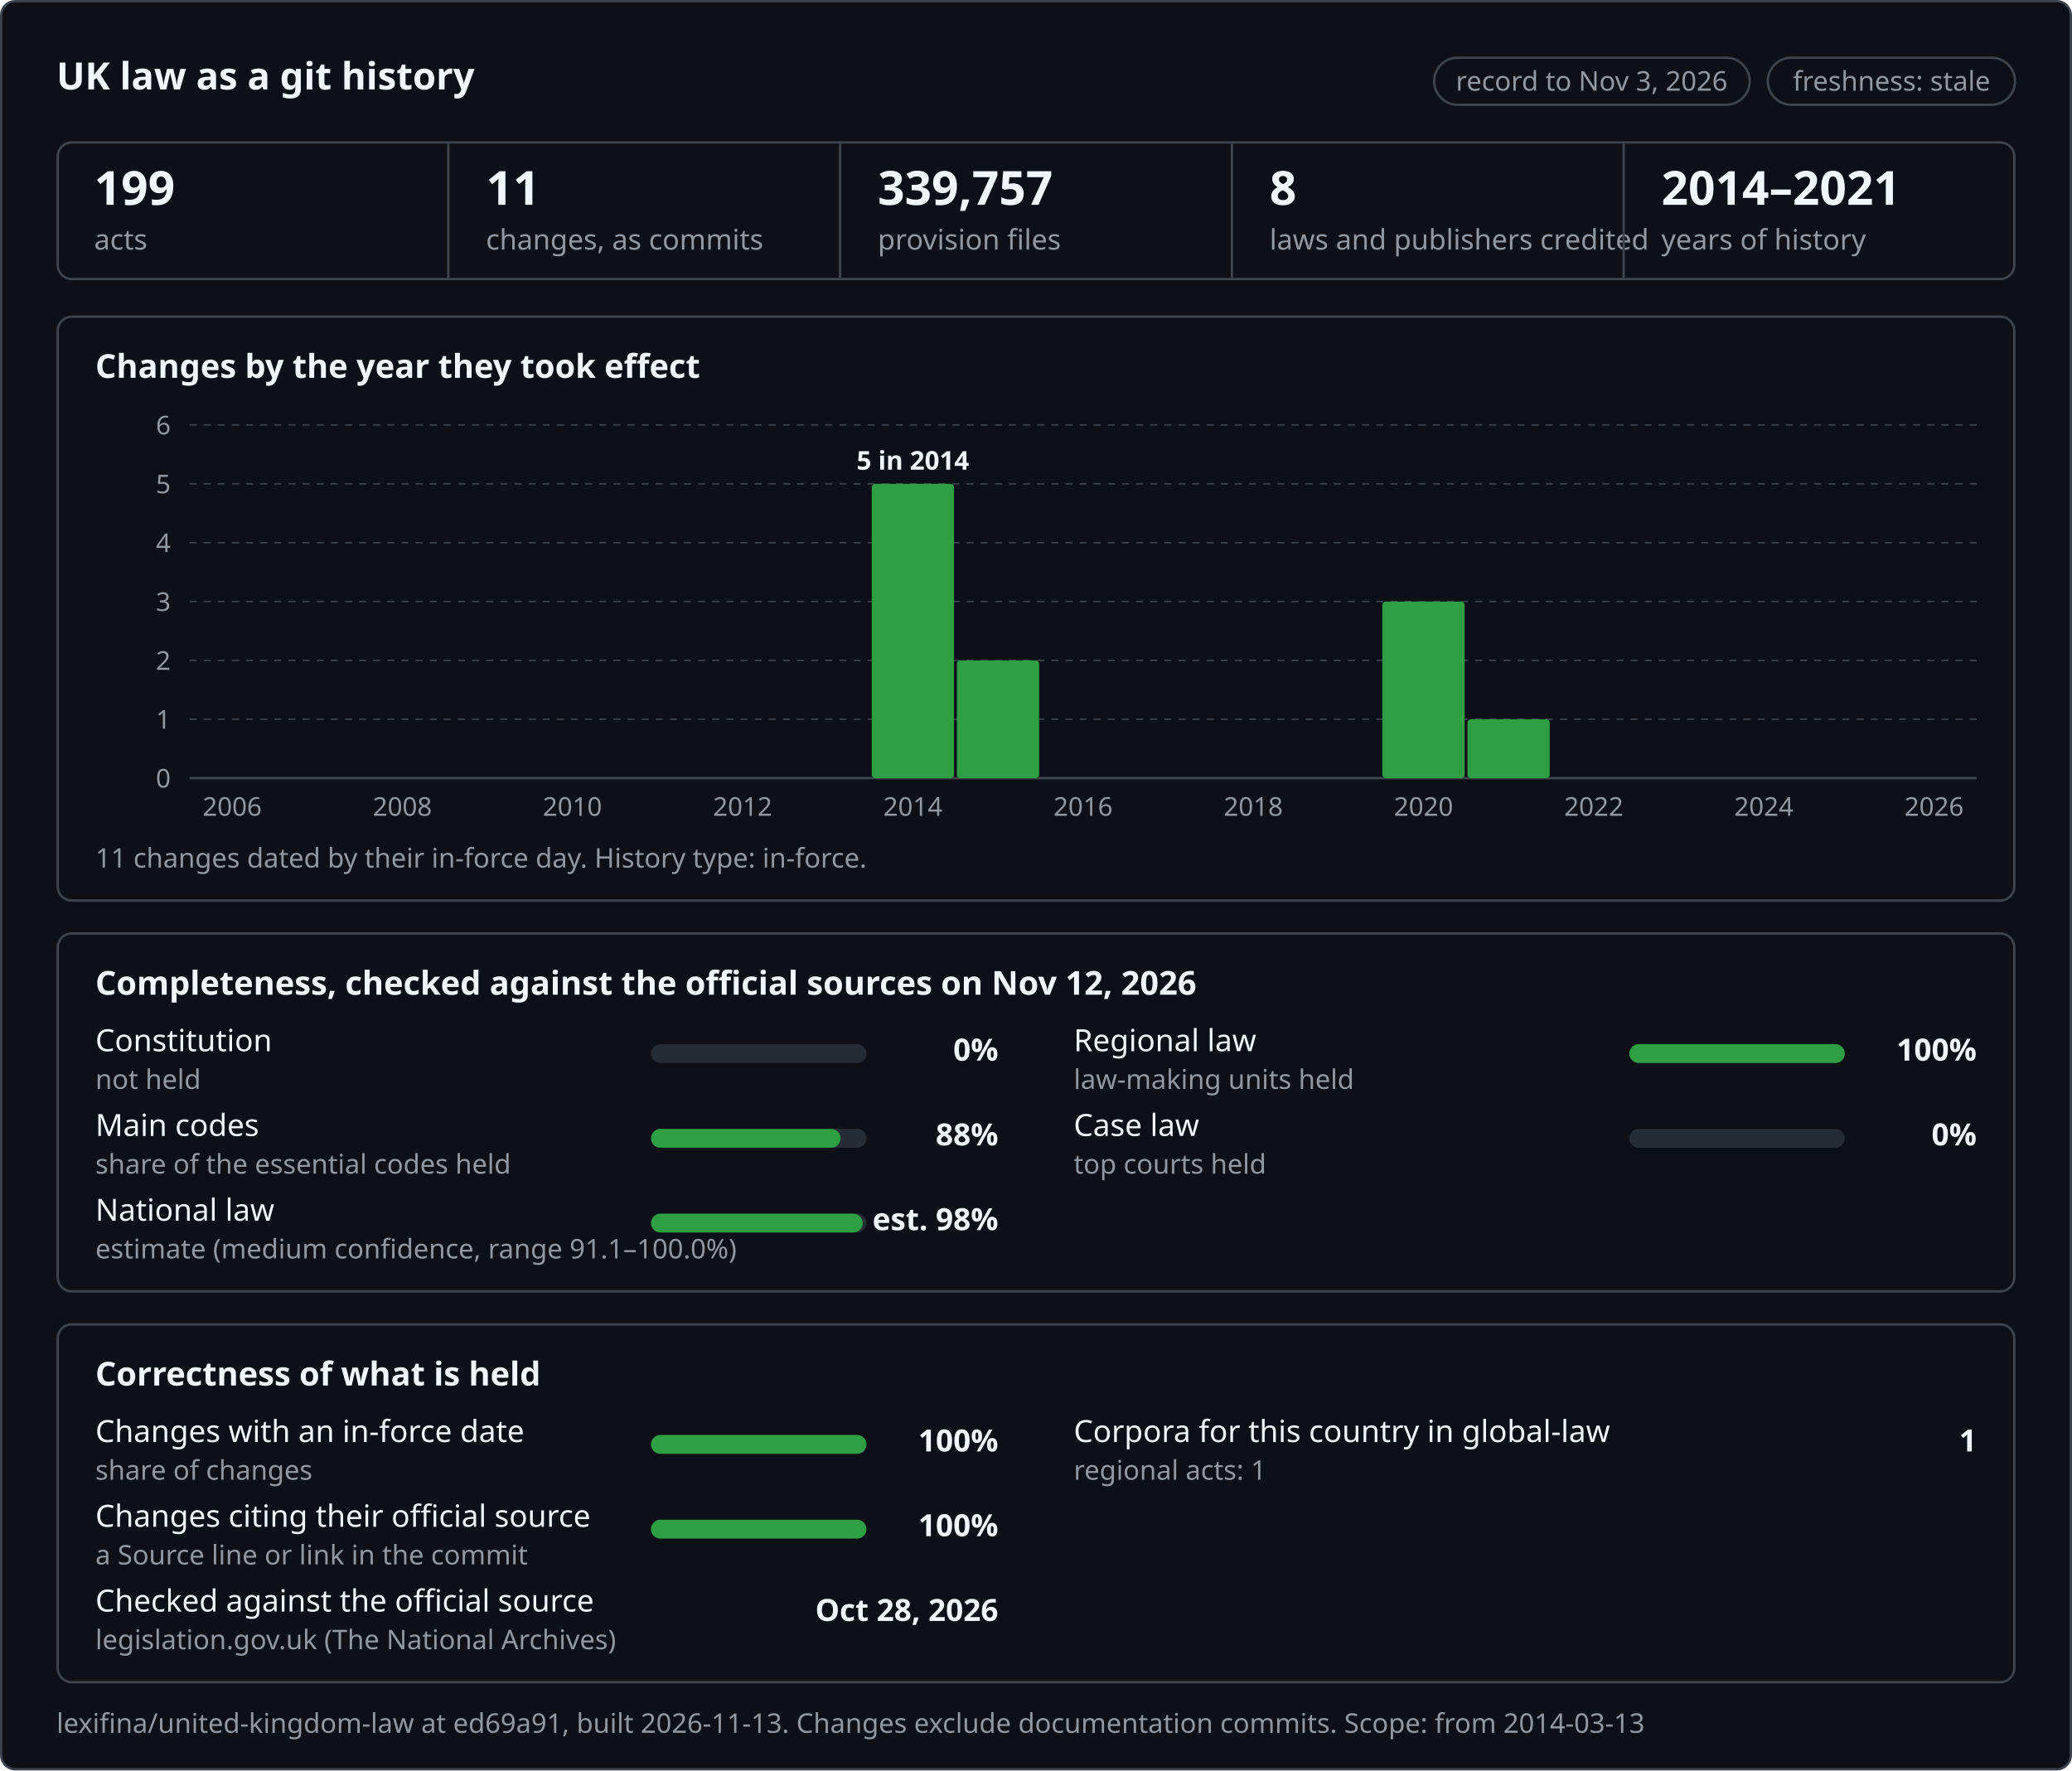
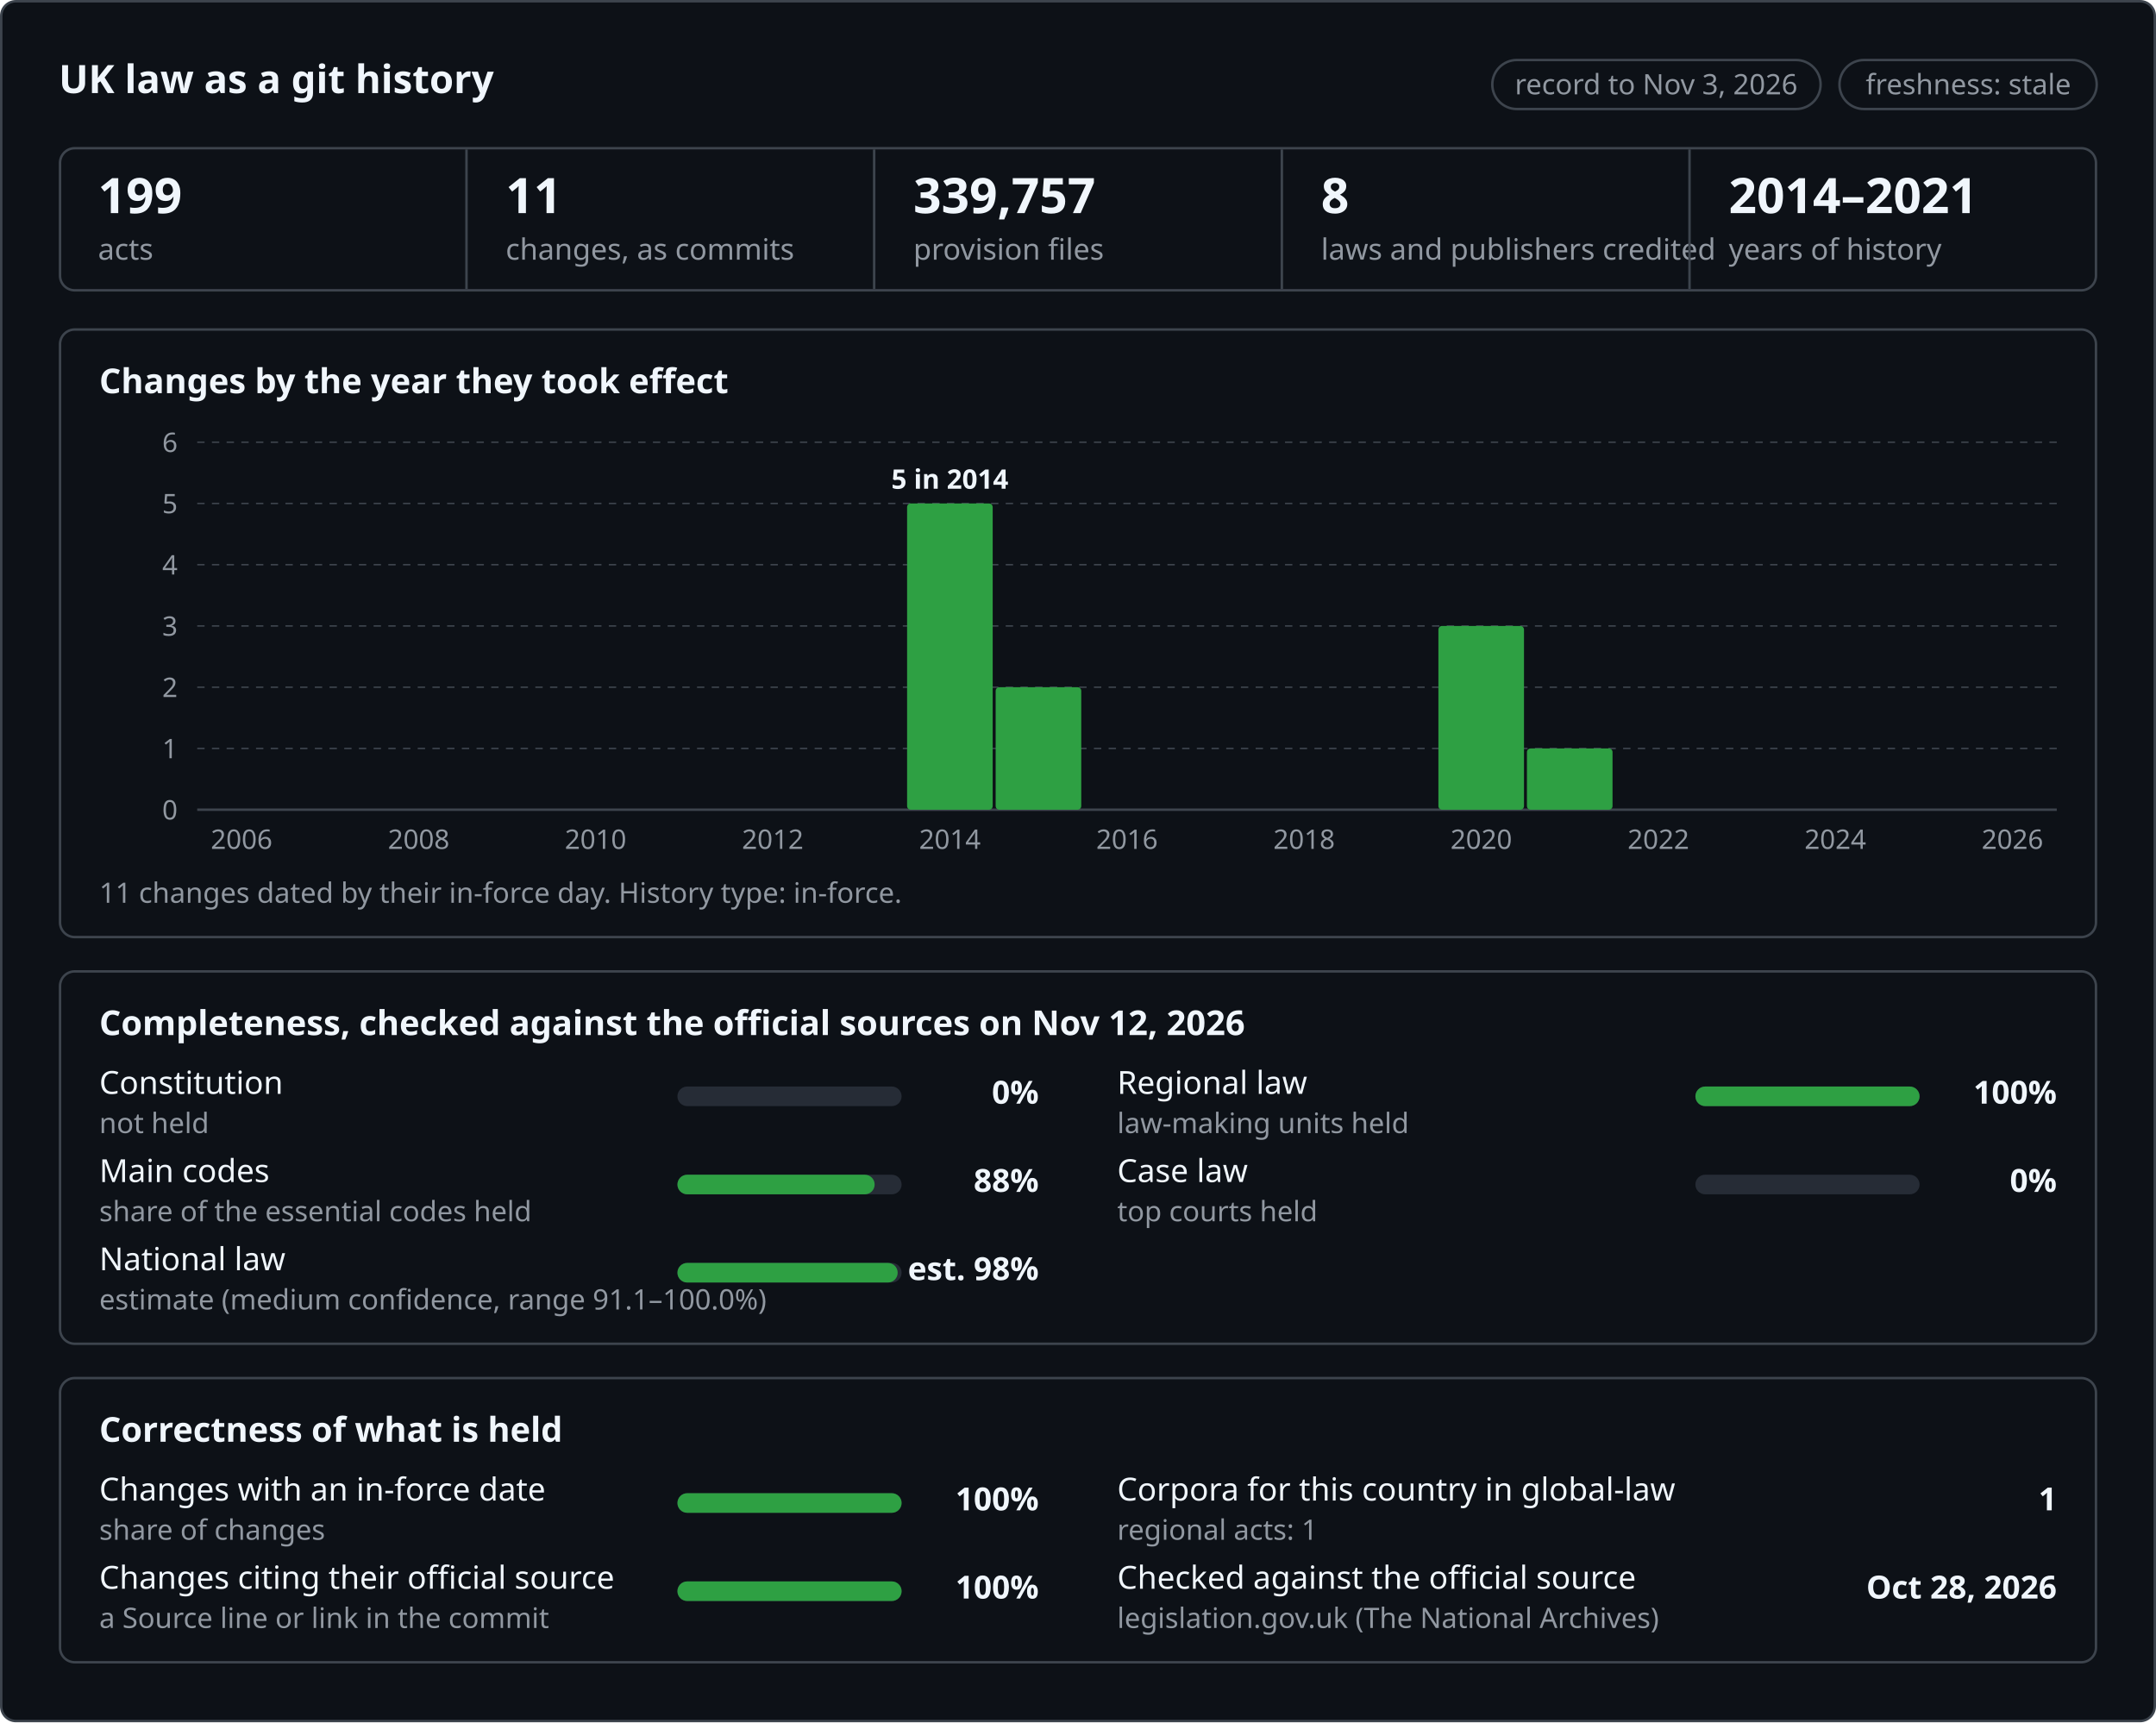
- <svg xmlns="http://www.w3.org/2000/svg" width="880" height="752" viewBox="0 0 880 752" font-family="-apple-system,BlinkMacSystemFont,Segoe UI,Noto Sans,Helvetica,Arial,sans-serif">
-   <rect x="0.5" y="0.5" width="879" height="751" rx="6" fill="#0d1117" stroke="#3d444d" />
+ <svg xmlns="http://www.w3.org/2000/svg" width="880" height="703" viewBox="0 0 880 703" font-family="-apple-system,BlinkMacSystemFont,Segoe UI,Noto Sans,Helvetica,Arial,sans-serif">
+   <rect x="0.5" y="0.5" width="879" height="702" rx="6" fill="#0d1117" stroke="#3d444d" />
  <text x="24" y="38" font-size="16" font-weight="600" fill="#f0f6fc">UK law as a git history</text>
  <rect x="609.1" y="24.5" width="134" height="20" rx="10" fill="none" stroke="#3d444d" />
  <text x="676.0" y="38.5" font-size="11.5" font-weight="500" text-anchor="middle" fill="#9198a1">record to Nov 3, 2026</text>
  <rect x="750.8" y="24.5" width="105" height="20" rx="10" fill="none" stroke="#3d444d" />
  <text x="803.4" y="38.5" font-size="11.5" font-weight="500" text-anchor="middle" fill="#9198a1">freshness: stale</text>
  <rect x="24.5" y="60.5" width="831" height="58" rx="6" fill="#0d1117" stroke="#3d444d" />
  <text x="40.0" y="87" font-size="20" font-weight="600" fill="#f0f6fc">199</text>
  <text x="40.0" y="106" font-size="12" fill="#9198a1">acts</text>
  <line x1="190.4" y1="61" x2="190.4" y2="118" stroke="#3d444d" />
  <text x="206.4" y="87" font-size="20" font-weight="600" fill="#f0f6fc">11</text>
  <text x="206.4" y="106" font-size="12" fill="#9198a1">changes, as commits</text>
  <line x1="356.8" y1="61" x2="356.8" y2="118" stroke="#3d444d" />
  <text x="372.8" y="87" font-size="20" font-weight="600" fill="#f0f6fc">339,757</text>
  <text x="372.8" y="106" font-size="12" fill="#9198a1">provision files</text>
  <line x1="523.2" y1="61" x2="523.2" y2="118" stroke="#3d444d" />
  <text x="539.2" y="87" font-size="20" font-weight="600" fill="#f0f6fc">8</text>
  <text x="539.2" y="106" font-size="12" fill="#9198a1" textLength="142" lengthAdjust="spacingAndGlyphs">laws and publishers credited</text>
  <line x1="689.6" y1="61" x2="689.6" y2="118" stroke="#3d444d" />
  <text x="705.6" y="87" font-size="20" font-weight="600" fill="#f0f6fc">2014–2021</text>
  <text x="705.6" y="106" font-size="12" fill="#9198a1">years of history</text>
  <rect x="24.5" y="134.5" width="831" height="248" rx="6" fill="#0d1117" stroke="#3d444d" />
  <text x="40.5" y="160.5" font-size="14" font-weight="600" fill="#f0f6fc">Changes by the year they took effect</text>
  <line x1="80.5" y1="330.5" x2="839.5" y2="330.5" stroke="#3d444d" stroke-width="1" />
  <text x="72.5" y="334.5" font-size="11" text-anchor="end" fill="#9198a1">0</text>
  <line x1="80.5" y1="305.5" x2="839.5" y2="305.5" stroke="#3d444d" stroke-width="0.6" stroke-dasharray="3 3" />
  <text x="72.5" y="309.5" font-size="11" text-anchor="end" fill="#9198a1">1</text>
  <line x1="80.5" y1="280.5" x2="839.5" y2="280.5" stroke="#3d444d" stroke-width="0.6" stroke-dasharray="3 3" />
  <text x="72.5" y="284.5" font-size="11" text-anchor="end" fill="#9198a1">2</text>
  <line x1="80.5" y1="255.5" x2="839.5" y2="255.5" stroke="#3d444d" stroke-width="0.6" stroke-dasharray="3 3" />
  <text x="72.5" y="259.5" font-size="11" text-anchor="end" fill="#9198a1">3</text>
  <line x1="80.5" y1="230.5" x2="839.5" y2="230.5" stroke="#3d444d" stroke-width="0.6" stroke-dasharray="3 3" />
  <text x="72.5" y="234.5" font-size="11" text-anchor="end" fill="#9198a1">4</text>
  <line x1="80.5" y1="205.5" x2="839.5" y2="205.5" stroke="#3d444d" stroke-width="0.6" stroke-dasharray="3 3" />
  <text x="72.5" y="209.5" font-size="11" text-anchor="end" fill="#9198a1">5</text>
  <line x1="80.5" y1="180.5" x2="839.5" y2="180.5" stroke="#3d444d" stroke-width="0.6" stroke-dasharray="3 3" />
  <text x="72.5" y="184.5" font-size="11" text-anchor="end" fill="#9198a1">6</text>
  <text x="98.6" y="346.5" font-size="11" text-anchor="middle" fill="#9198a1">2006</text>
  <text x="170.9" y="346.5" font-size="11" text-anchor="middle" fill="#9198a1">2008</text>
  <text x="243.1" y="346.5" font-size="11" text-anchor="middle" fill="#9198a1">2010</text>
  <text x="315.4" y="346.5" font-size="11" text-anchor="middle" fill="#9198a1">2012</text>
  <rect x="370.24" y="205.5" width="34.94" height="125.0" rx="1.5" fill="#2ea043" />
  <text x="387.7" y="346.5" font-size="11" text-anchor="middle" fill="#9198a1">2014</text>
  <text x="387.7" y="199.5" font-size="11" font-weight="600" text-anchor="middle" fill="#f0f6fc">5 in 2014</text>
  <rect x="406.39" y="280.5" width="34.94" height="50.0" rx="1.5" fill="#2ea043" />
  <text x="460.0" y="346.5" font-size="11" text-anchor="middle" fill="#9198a1">2016</text>
  <text x="532.3" y="346.5" font-size="11" text-anchor="middle" fill="#9198a1">2018</text>
  <rect x="587.10" y="255.5" width="34.94" height="75.0" rx="1.5" fill="#2ea043" />
  <text x="604.6" y="346.5" font-size="11" text-anchor="middle" fill="#9198a1">2020</text>
  <rect x="623.24" y="305.5" width="34.94" height="25.0" rx="1.5" fill="#2ea043" />
  <text x="676.9" y="346.5" font-size="11" text-anchor="middle" fill="#9198a1">2022</text>
  <text x="749.1" y="346.5" font-size="11" text-anchor="middle" fill="#9198a1">2024</text>
  <text x="821.4" y="346.5" font-size="11" text-anchor="middle" fill="#9198a1">2026</text>
  <text x="40.5" y="368.5" font-size="11.5" fill="#9198a1">11 changes dated by their in-force day. History type: in-force.</text>
  <rect x="24.5" y="396.5" width="831" height="152" rx="6" fill="#0d1117" stroke="#3d444d" />
  <text x="40.5" y="422.5" font-size="14" font-weight="600" fill="#f0f6fc">Completeness, checked against the official sources on Nov 12, 2026</text>
  <text x="40.5" y="446.5" font-size="13" fill="#f0f6fc">Constitution</text>
  <text x="40.5" y="462.5" font-size="11.5" fill="#9198a1">not held</text>
  <g>
    <rect x="276.5" y="443.5" width="91.5" height="8" rx="4" fill="#262c36" />
  </g>
  <text x="424.0" y="450.5" font-size="13" font-weight="600" text-anchor="end" fill="#f0f6fc">0%</text>
  <text x="40.5" y="482.5" font-size="13" fill="#f0f6fc">Main codes</text>
  <text x="40.5" y="498.5" font-size="11.5" fill="#9198a1">share of the essential codes held</text>
  <g>
    <rect x="276.5" y="479.5" width="91.5" height="8" rx="4" fill="#262c36" />
    <rect x="276.5" y="479.5" width="80.5" height="8" rx="4" fill="#2ea043" />
  </g>
  <text x="424.0" y="486.5" font-size="13" font-weight="600" text-anchor="end" fill="#f0f6fc">88%</text>
  <text x="40.5" y="518.5" font-size="13" fill="#f0f6fc">National law</text>
  <text x="40.5" y="534.5" font-size="11.5" fill="#9198a1">estimate (medium confidence, range 91.1–100.0%)</text>
  <g>
    <rect x="276.5" y="515.5" width="91.5" height="8" rx="4" fill="#262c36" />
    <rect x="276.5" y="515.5" width="89.9" height="8" rx="4" fill="#2ea043" />
  </g>
  <text x="424.0" y="522.5" font-size="13" font-weight="600" text-anchor="end" fill="#f0f6fc">est. 98%</text>
  <text x="456.0" y="446.5" font-size="13" fill="#f0f6fc">Regional law</text>
  <text x="456.0" y="462.5" font-size="11.5" fill="#9198a1">law-making units held</text>
  <g>
    <rect x="692.0" y="443.5" width="91.5" height="8" rx="4" fill="#262c36" />
    <rect x="692.0" y="443.5" width="91.5" height="8" rx="4" fill="#2ea043" />
  </g>
  <text x="839.5" y="450.5" font-size="13" font-weight="600" text-anchor="end" fill="#f0f6fc">100%</text>
  <text x="456.0" y="482.5" font-size="13" fill="#f0f6fc">Case law</text>
  <text x="456.0" y="498.5" font-size="11.5" fill="#9198a1">top courts held</text>
  <g>
    <rect x="692.0" y="479.5" width="91.5" height="8" rx="4" fill="#262c36" />
  </g>
  <text x="839.5" y="486.5" font-size="13" font-weight="600" text-anchor="end" fill="#f0f6fc">0%</text>
-   <rect x="24.5" y="562.5" width="831" height="152" rx="6" fill="#0d1117" stroke="#3d444d" />
+   <rect x="24.5" y="562.5" width="831" height="116" rx="6" fill="#0d1117" stroke="#3d444d" />
  <text x="40.5" y="588.5" font-size="14" font-weight="600" fill="#f0f6fc">Correctness of what is held</text>
  <text x="40.5" y="612.5" font-size="13" fill="#f0f6fc">Changes with an in-force date</text>
  <text x="40.5" y="628.5" font-size="11.5" fill="#9198a1">share of changes</text>
  <g>
    <rect x="276.5" y="609.5" width="91.5" height="8" rx="4" fill="#262c36" />
    <rect x="276.5" y="609.5" width="91.5" height="8" rx="4" fill="#2ea043" />
  </g>
  <text x="424.0" y="616.5" font-size="13" font-weight="600" text-anchor="end" fill="#f0f6fc">100%</text>
  <text x="40.5" y="648.5" font-size="13" fill="#f0f6fc">Changes citing their official source</text>
  <text x="40.5" y="664.5" font-size="11.5" fill="#9198a1">a Source line or link in the commit</text>
  <g>
    <rect x="276.5" y="645.5" width="91.5" height="8" rx="4" fill="#262c36" />
    <rect x="276.5" y="645.5" width="91.5" height="8" rx="4" fill="#2ea043" />
  </g>
  <text x="424.0" y="652.5" font-size="13" font-weight="600" text-anchor="end" fill="#f0f6fc">100%</text>
-   <text x="40.5" y="684.5" font-size="13" fill="#f0f6fc">Checked against the official source</text>
-   <text x="40.5" y="700.5" font-size="11.5" fill="#9198a1">legislation.gov.uk (The National Archives)</text>
-   <text x="424.0" y="688.5" font-size="13" font-weight="600" text-anchor="end" fill="#f0f6fc">Oct 28, 2026</text>
  <text x="456.0" y="612.5" font-size="13" fill="#f0f6fc">Corpora for this country in global-law</text>
  <text x="456.0" y="628.5" font-size="11.5" fill="#9198a1">regional acts: 1</text>
  <text x="839.5" y="616.5" font-size="13" font-weight="600" text-anchor="end" fill="#f0f6fc">1</text>
-   <text x="24" y="736" font-size="11.5" fill="#9198a1">lexifina/united-kingdom-law at ed69a91, built 2026-11-13. Changes exclude documentation commits. Scope: from 2014-03-13</text>
+   <text x="456.0" y="648.5" font-size="13" fill="#f0f6fc">Checked against the official source</text>
+   <text x="456.0" y="664.5" font-size="11.5" fill="#9198a1">legislation.gov.uk (The National Archives)</text>
+   <text x="839.5" y="652.5" font-size="13" font-weight="600" text-anchor="end" fill="#f0f6fc">Oct 28, 2026</text>
</svg>
